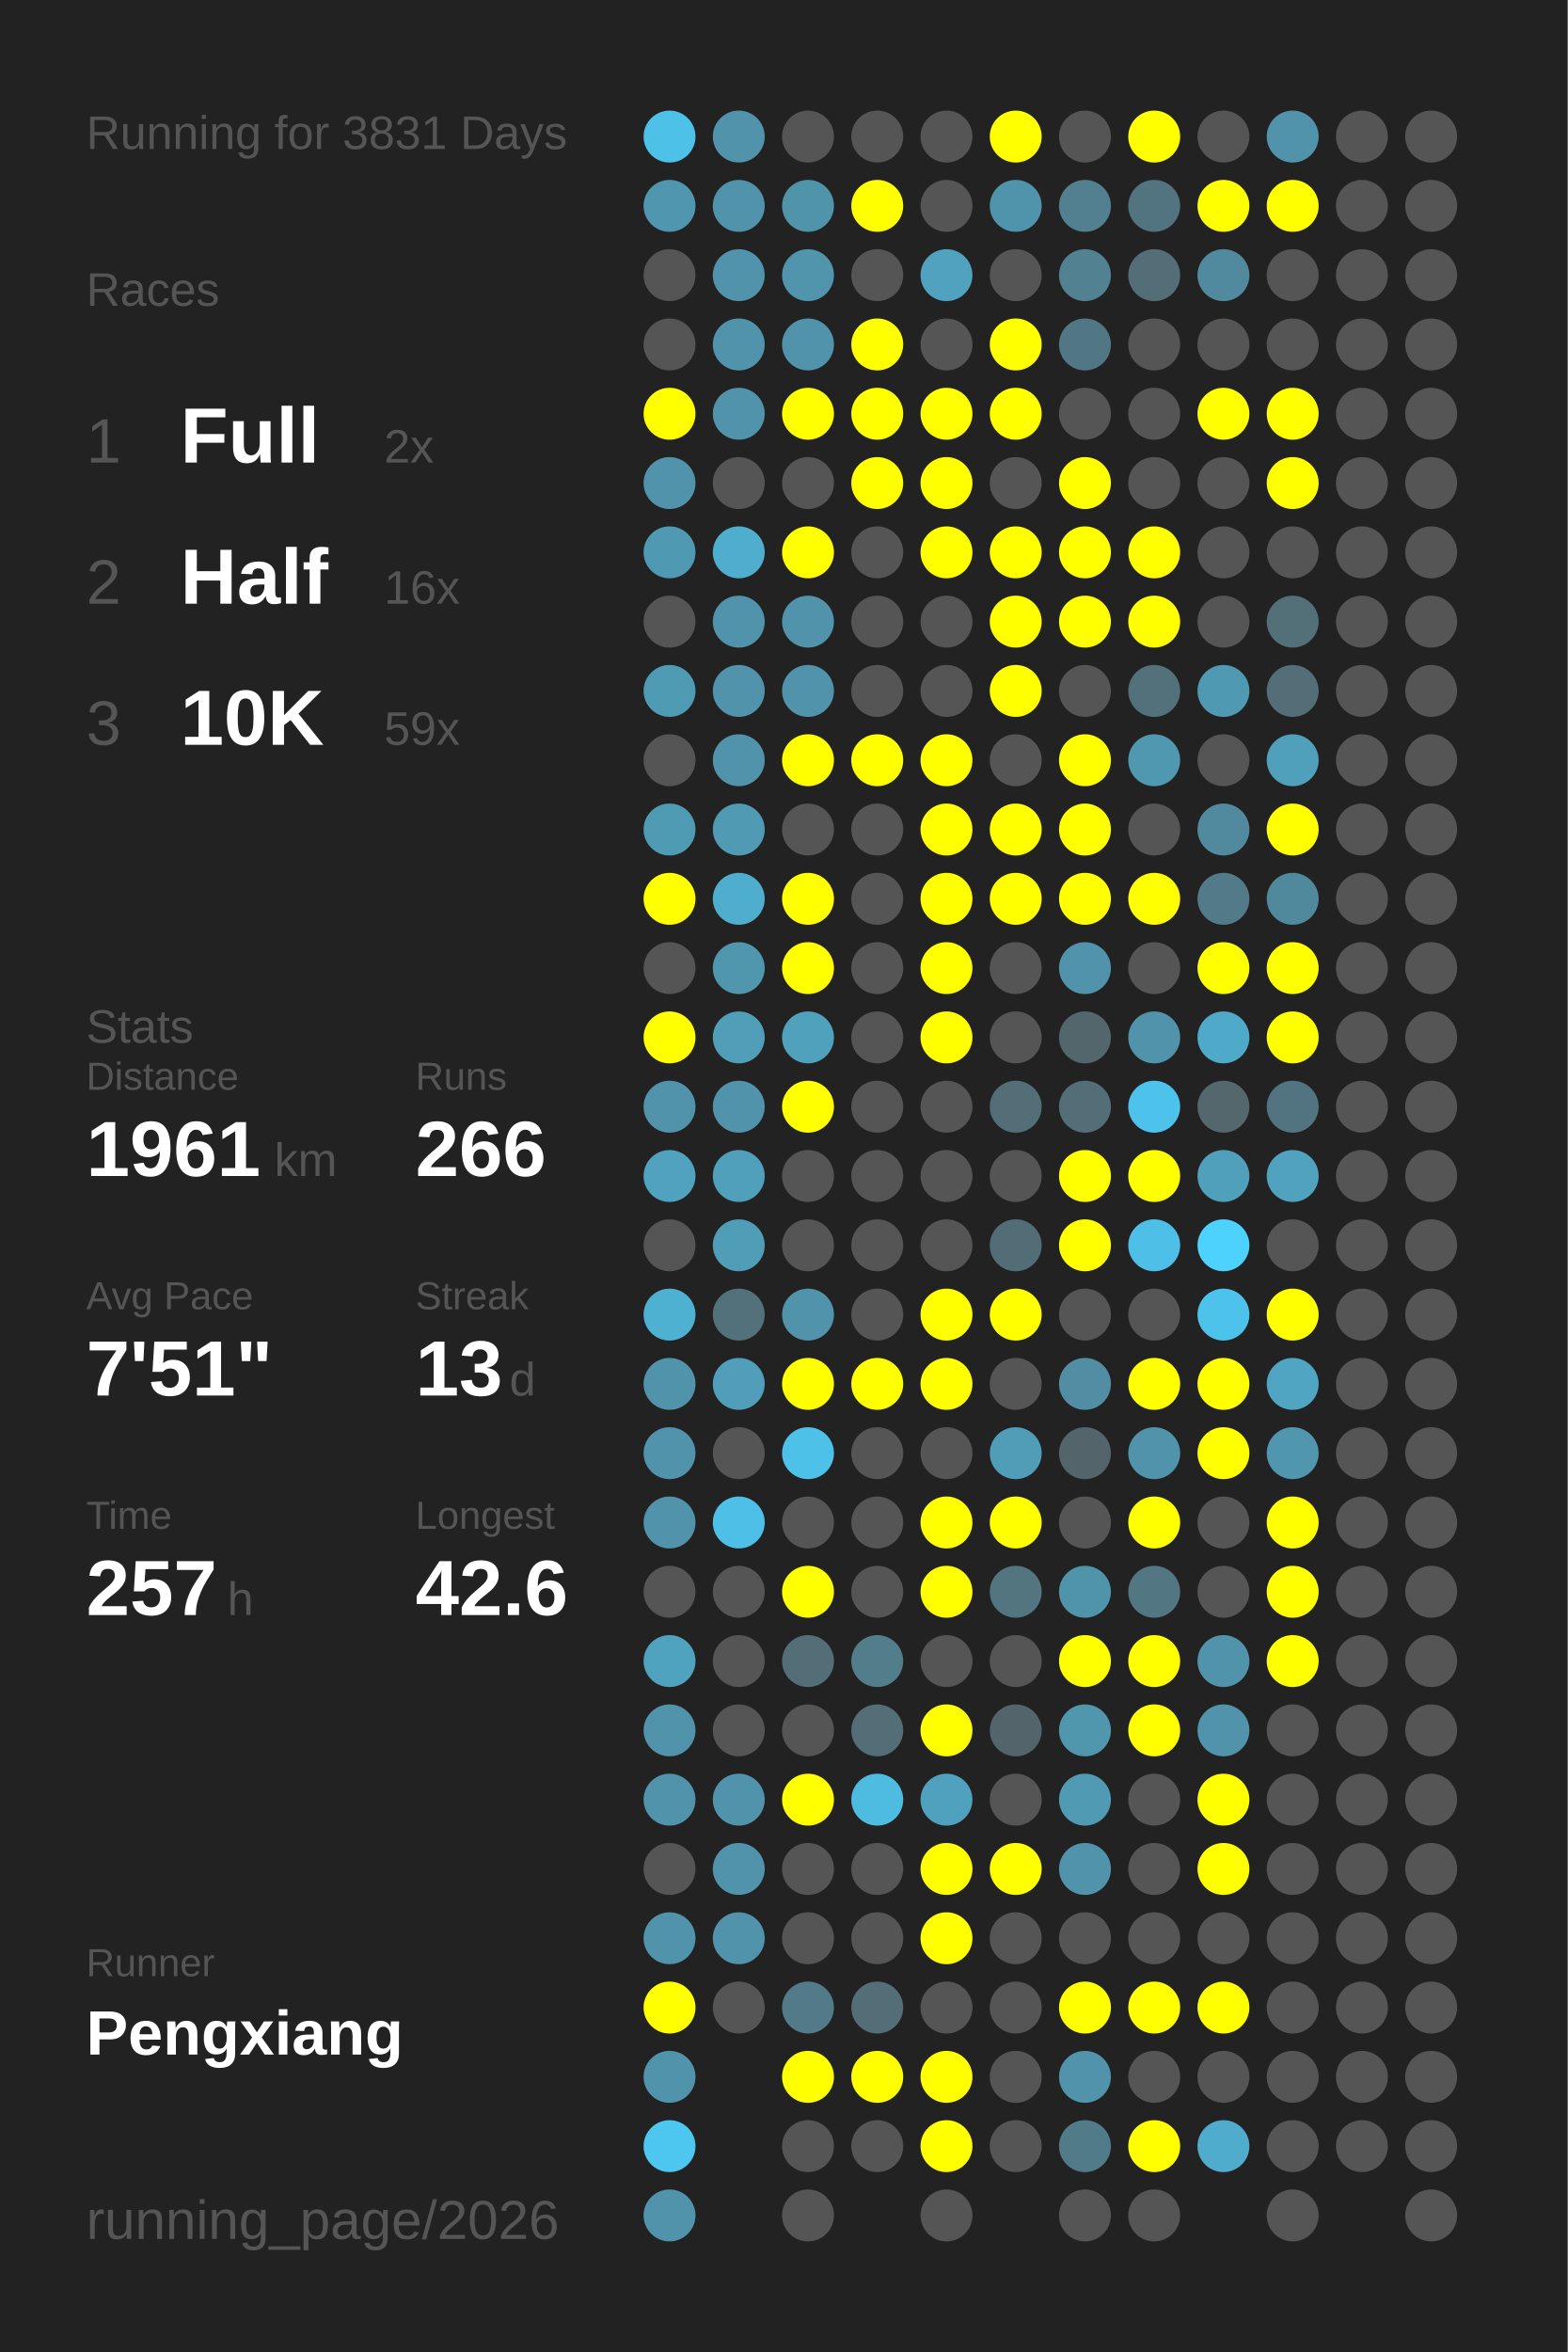
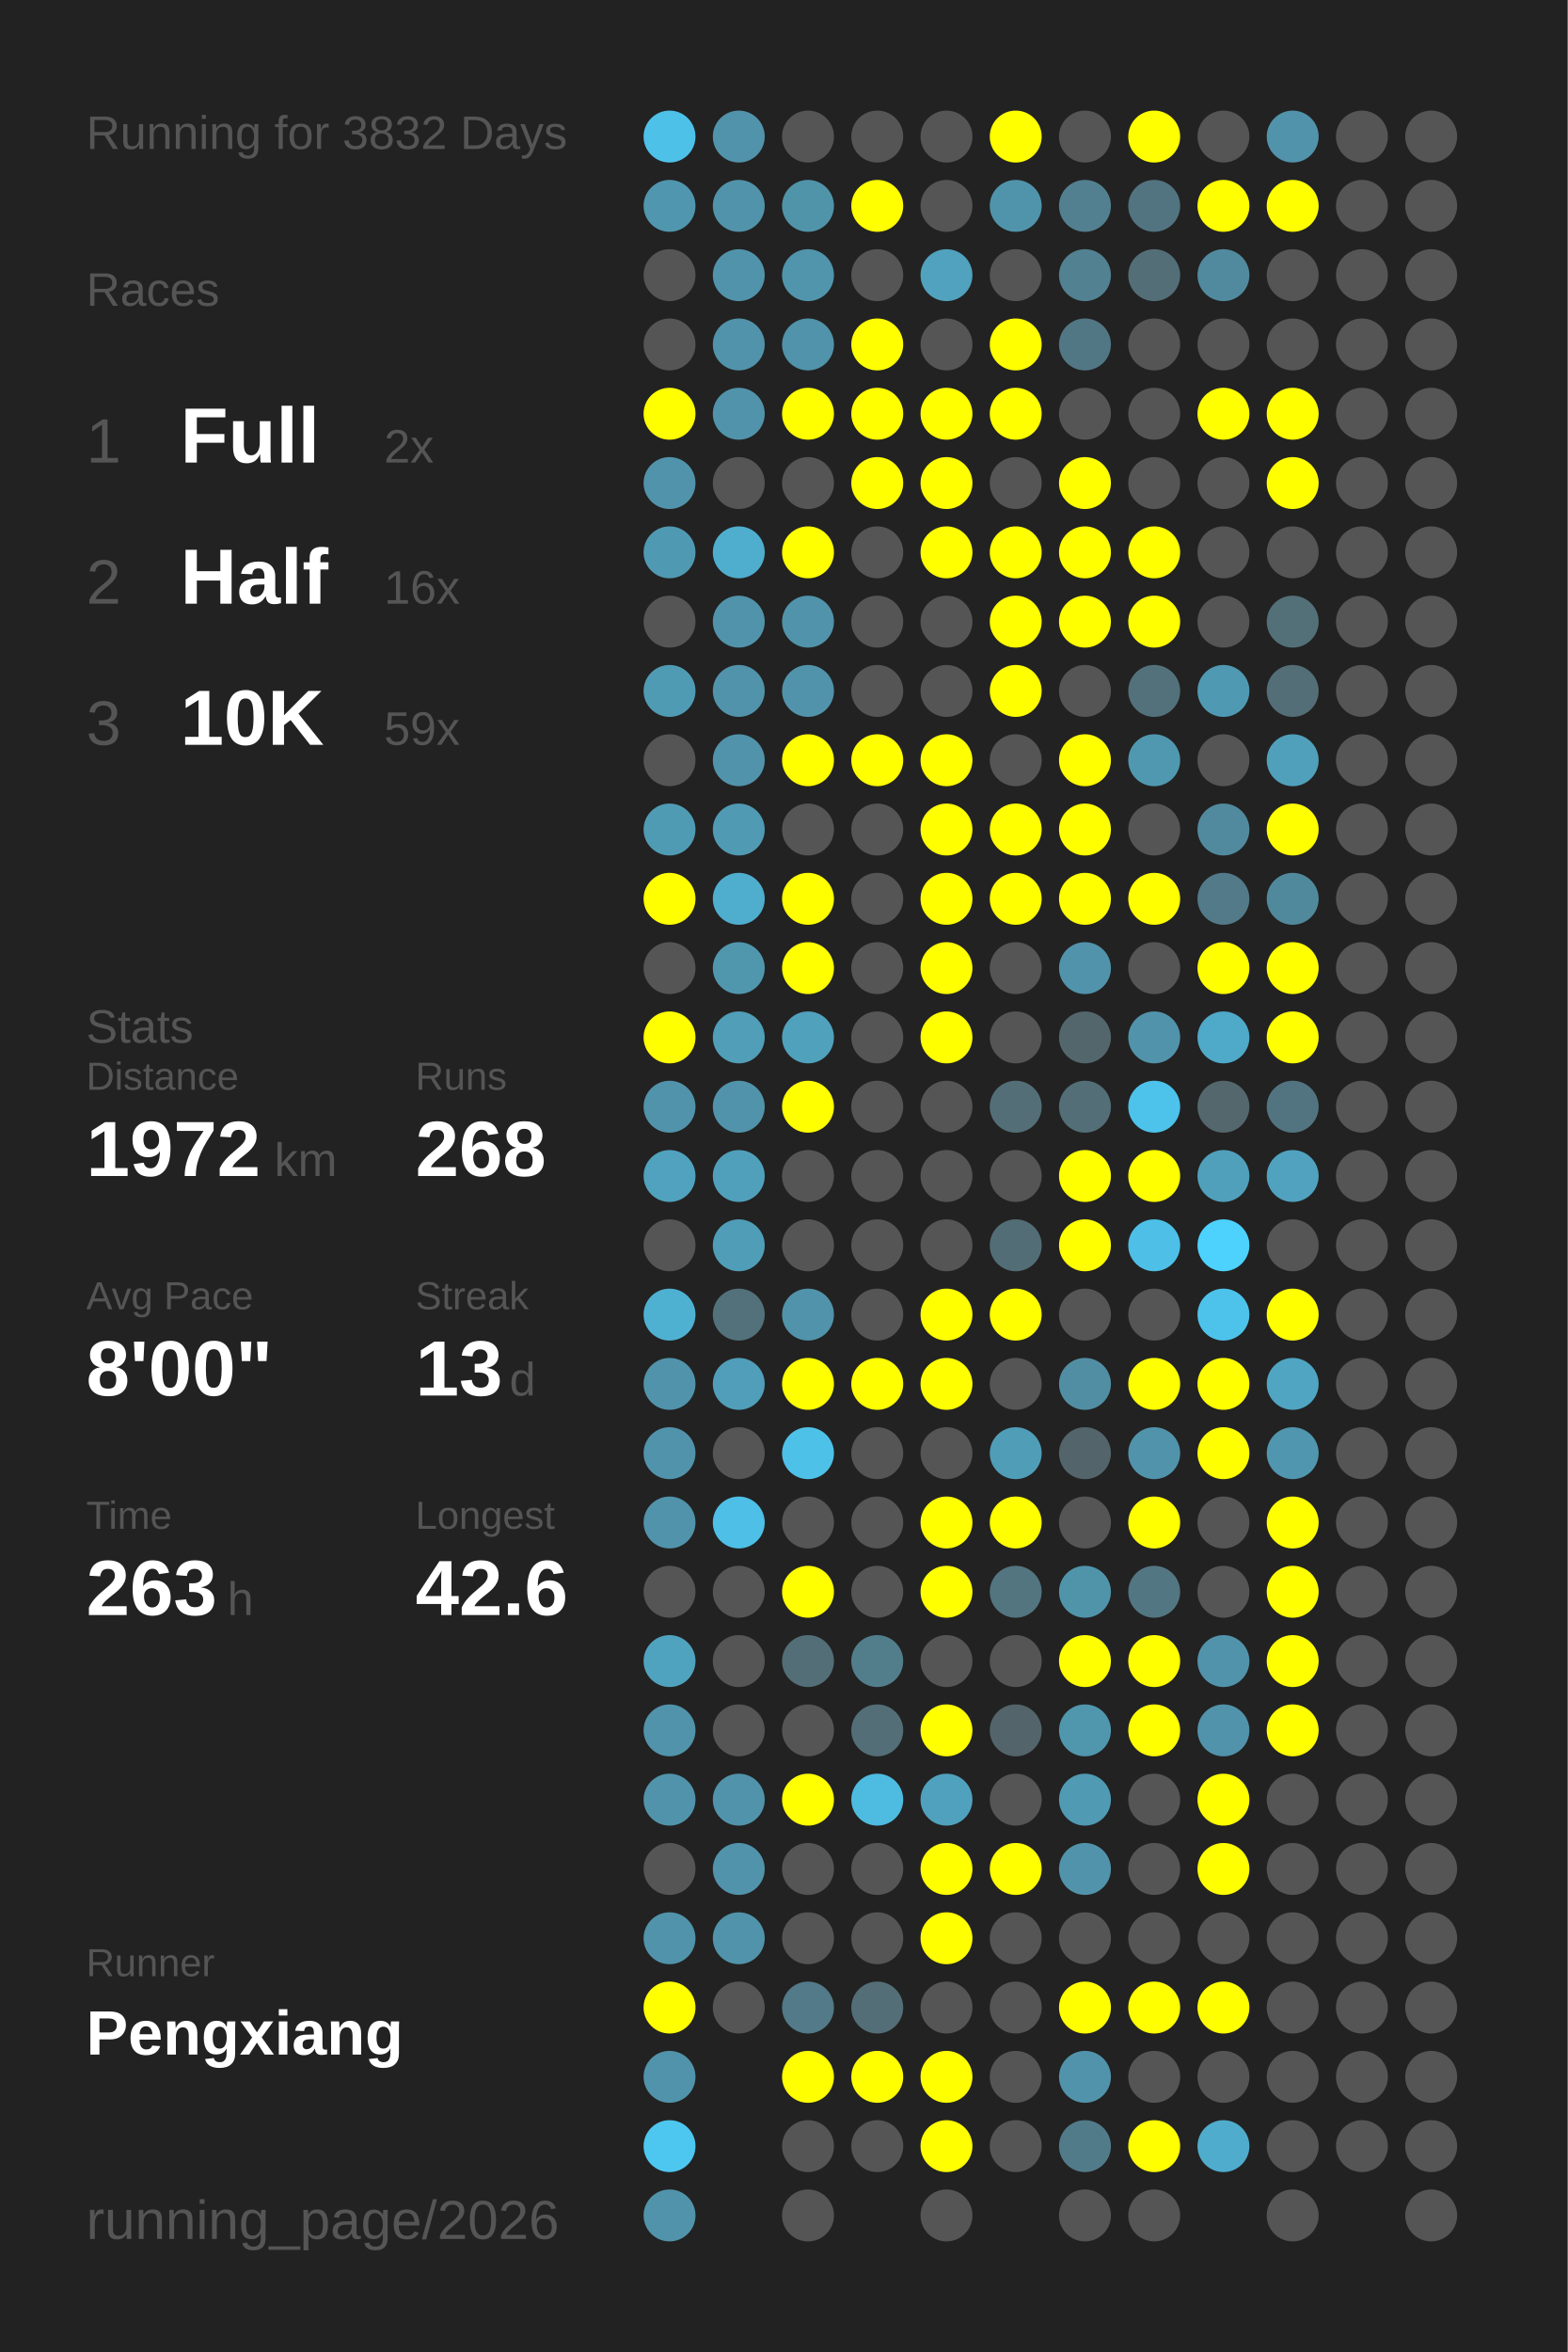
<svg xmlns="http://www.w3.org/2000/svg" baseProfile="full" height="300mm" version="1.1" viewBox="0,0,200,300" width="200mm">
  <defs />
  <rect fill="#222222" height="300" width="200" x="0" y="0" />
-   <text fill="#555555" style="font-size:6px; font-family:Arial;" x="11" y="19">Running for 3831 Days</text>
+   <text fill="#555555" style="font-size:6px; font-family:Arial;" x="11" y="19">Running for 3832 Days</text>
  <text fill="#555555" style="font-size:6px; font-family:Arial;" x="11" y="39">Races</text>
  <text fill="#555555" style="font-size:8px; font-family:Arial;" x="11" y="59">1</text>
  <text fill="#FFFFFF" style="font-size:10px; font-family:Arial; font-weight:bold;" x="23" y="59">Full</text>
  <text fill="#555555" style="font-size:6px; font-family:Arial;" x="49" y="59">2x</text>
  <text fill="#555555" style="font-size:8px; font-family:Arial;" x="11" y="77">2</text>
  <text fill="#FFFFFF" style="font-size:10px; font-family:Arial; font-weight:bold;" x="23" y="77">Half</text>
  <text fill="#555555" style="font-size:6px; font-family:Arial;" x="49" y="77">16x</text>
  <text fill="#555555" style="font-size:8px; font-family:Arial;" x="11" y="95">3</text>
  <text fill="#FFFFFF" style="font-size:10px; font-family:Arial; font-weight:bold;" x="23" y="95">10K</text>
  <text fill="#555555" style="font-size:6px; font-family:Arial;" x="49" y="95">59x</text>
  <text fill="#555555" style="font-size:6px; font-family:Arial;" x="11" y="133">Stats</text>
  <text fill="#555555" style="font-size:5px; font-family:Arial;" x="11" y="139">Distance</text>
-   <text fill="#FFFFFF" style="font-size:10px; font-family:Arial; font-weight:bold;" x="11" y="150">1961</text>
+   <text fill="#FFFFFF" style="font-size:10px; font-family:Arial; font-weight:bold;" x="11" y="150">1972</text>
  <text fill="#555555" style="font-size:6px; font-family:Arial;" x="35" y="150">km</text>
  <text fill="#555555" style="font-size:5px; font-family:Arial;" x="53" y="139">Runs</text>
-   <text fill="#FFFFFF" style="font-size:10px; font-family:Arial; font-weight:bold;" x="53" y="150">266</text>
+   <text fill="#FFFFFF" style="font-size:10px; font-family:Arial; font-weight:bold;" x="53" y="150">268</text>
  <text fill="#555555" style="font-size:5px; font-family:Arial;" x="11" y="167">Avg Pace</text>
-   <text fill="#FFFFFF" style="font-size:10px; font-family:Arial; font-weight:bold;" x="11" y="178">7'51"</text>
+   <text fill="#FFFFFF" style="font-size:10px; font-family:Arial; font-weight:bold;" x="11" y="178">8'00"</text>
  <text fill="#555555" style="font-size:5px; font-family:Arial;" x="53" y="167">Streak</text>
  <text fill="#FFFFFF" style="font-size:10px; font-family:Arial; font-weight:bold;" x="53" y="178">13</text>
  <text fill="#555555" style="font-size:6px; font-family:Arial;" x="65" y="178">d</text>
  <text fill="#555555" style="font-size:5px; font-family:Arial;" x="11" y="195">Time</text>
-   <text fill="#FFFFFF" style="font-size:10px; font-family:Arial; font-weight:bold;" x="11" y="206">257</text>
+   <text fill="#FFFFFF" style="font-size:10px; font-family:Arial; font-weight:bold;" x="11" y="206">263</text>
  <text fill="#555555" style="font-size:6px; font-family:Arial;" x="29" y="206">h</text>
  <text fill="#555555" style="font-size:5px; font-family:Arial;" x="53" y="195">Longest</text>
  <text fill="#FFFFFF" style="font-size:10px; font-family:Arial; font-weight:bold;" x="53" y="206">42.6</text>
  <text fill="#555555" style="font-size:5px; font-family:Arial;" x="11" y="252.065">Runner</text>
  <text fill="#FFFFFF" style="font-size:8px; font-family:Arial; font-weight:bold;" x="11" y="262.065">Pengxiang</text>
  <text fill="#555555" style="font-size:7px; font-family:Arial;" x="11" y="285.581">running_page/2026</text>
  <circle cx="85.417" cy="17.419" fill="#4ec1e9" r="3.312" />
  <circle cx="85.417" cy="26.258" fill="#5096ae" r="3.312" />
  <circle cx="85.417" cy="35.097" fill="#555555" r="3.312" />
  <circle cx="85.417" cy="43.935" fill="#555555" r="3.312" />
  <circle cx="85.417" cy="52.774" fill="#FFFF00" r="3.312" />
  <circle cx="85.417" cy="61.613" fill="#5193aa" r="3.312" />
  <circle cx="85.417" cy="70.452" fill="#5099b2" r="3.312" />
  <circle cx="85.417" cy="79.29" fill="#555555" r="3.312" />
  <circle cx="85.417" cy="88.129" fill="#509bb4" r="3.312" />
  <circle cx="85.417" cy="96.968" fill="#555555" r="3.312" />
  <circle cx="85.417" cy="105.806" fill="#509bb4" r="3.312" />
  <circle cx="85.417" cy="114.645" fill="#FFFF00" r="3.312" />
  <circle cx="85.417" cy="123.484" fill="#555555" r="3.312" />
  <circle cx="85.417" cy="132.323" fill="#FFFF00" r="3.312" />
  <circle cx="85.417" cy="141.161" fill="#5193aa" r="3.312" />
  <circle cx="85.417" cy="150" fill="#50a2be" r="3.312" />
  <circle cx="85.417" cy="158.839" fill="#555555" r="3.312" />
  <circle cx="85.417" cy="167.677" fill="#4fb1d2" r="3.312" />
  <circle cx="85.417" cy="176.516" fill="#5193aa" r="3.312" />
  <circle cx="85.417" cy="185.355" fill="#5193aa" r="3.312" />
  <circle cx="85.417" cy="194.194" fill="#5193aa" r="3.312" />
  <circle cx="85.417" cy="203.032" fill="#555555" r="3.312" />
  <circle cx="85.417" cy="211.871" fill="#50a3bf" r="3.312" />
  <circle cx="85.417" cy="220.71" fill="#5193aa" r="3.312" />
  <circle cx="85.417" cy="229.548" fill="#5193aa" r="3.312" />
  <circle cx="85.417" cy="238.387" fill="#555555" r="3.312" />
  <circle cx="85.417" cy="247.226" fill="#5193aa" r="3.312" />
  <circle cx="85.417" cy="256.065" fill="#FFFF00" r="3.312" />
  <circle cx="85.417" cy="264.903" fill="#5193aa" r="3.312" />
  <circle cx="85.417" cy="273.742" fill="#4dc7f0" r="3.312" />
  <circle cx="85.417" cy="282.581" fill="#5193aa" r="3.312" />
  <circle cx="94.25" cy="17.419" fill="#5193aa" r="3.312" />
  <circle cx="94.25" cy="26.258" fill="#5193aa" r="3.312" />
  <circle cx="94.25" cy="35.097" fill="#5193aa" r="3.312" />
  <circle cx="94.25" cy="43.935" fill="#5193aa" r="3.312" />
  <circle cx="94.25" cy="52.774" fill="#5193aa" r="3.312" />
  <circle cx="94.25" cy="61.613" fill="#555555" r="3.312" />
  <circle cx="94.25" cy="70.452" fill="#4faece" r="3.312" />
  <circle cx="94.25" cy="79.29" fill="#5193aa" r="3.312" />
  <circle cx="94.25" cy="88.129" fill="#5193aa" r="3.312" />
  <circle cx="94.25" cy="96.968" fill="#5193aa" r="3.312" />
  <circle cx="94.25" cy="105.806" fill="#509ab3" r="3.312" />
  <circle cx="94.25" cy="114.645" fill="#4faece" r="3.312" />
  <circle cx="94.25" cy="123.484" fill="#5097ae" r="3.312" />
  <circle cx="94.25" cy="132.323" fill="#509eb8" r="3.312" />
  <circle cx="94.25" cy="141.161" fill="#5193aa" r="3.312" />
  <circle cx="94.25" cy="150" fill="#50a0bb" r="3.312" />
  <circle cx="94.25" cy="158.839" fill="#509db7" r="3.312" />
  <circle cx="94.25" cy="167.677" fill="#53717b" r="3.312" />
  <circle cx="94.25" cy="176.516" fill="#509eb9" r="3.312" />
  <circle cx="94.25" cy="185.355" fill="#555555" r="3.312" />
  <circle cx="94.25" cy="194.194" fill="#4ebfe6" r="3.312" />
  <circle cx="94.25" cy="203.032" fill="#555555" r="3.312" />
  <circle cx="94.25" cy="211.871" fill="#555555" r="3.312" />
  <circle cx="94.25" cy="220.71" fill="#555555" r="3.312" />
  <circle cx="94.25" cy="229.548" fill="#5193aa" r="3.312" />
  <circle cx="94.25" cy="238.387" fill="#5193aa" r="3.312" />
  <circle cx="94.25" cy="247.226" fill="#5193aa" r="3.312" />
  <circle cx="94.25" cy="256.065" fill="#555555" r="3.312" />
  <circle cx="103.083" cy="17.419" fill="#555555" r="3.312" />
  <circle cx="103.083" cy="26.258" fill="#5094aa" r="3.312" />
  <circle cx="103.083" cy="35.097" fill="#5095ac" r="3.312" />
  <circle cx="103.083" cy="43.935" fill="#5093aa" r="3.312" />
  <circle cx="103.083" cy="52.774" fill="#FFFF00" r="3.312" />
  <circle cx="103.083" cy="61.613" fill="#555555" r="3.312" />
  <circle cx="103.083" cy="70.452" fill="#FFFF00" r="3.312" />
  <circle cx="103.083" cy="79.29" fill="#5193aa" r="3.312" />
  <circle cx="103.083" cy="88.129" fill="#5193aa" r="3.312" />
  <circle cx="103.083" cy="96.968" fill="#FFFF00" r="3.312" />
  <circle cx="103.083" cy="105.806" fill="#555555" r="3.312" />
  <circle cx="103.083" cy="114.645" fill="#FFFF00" r="3.312" />
  <circle cx="103.083" cy="123.484" fill="#FFFF00" r="3.312" />
  <circle cx="103.083" cy="132.323" fill="#50a1bc" r="3.312" />
  <circle cx="103.083" cy="141.161" fill="#FFFF00" r="3.312" />
  <circle cx="103.083" cy="150" fill="#555555" r="3.312" />
  <circle cx="103.083" cy="158.839" fill="#555555" r="3.312" />
  <circle cx="103.083" cy="167.677" fill="#5193aa" r="3.312" />
  <circle cx="103.083" cy="176.516" fill="#FFFF00" r="3.312" />
  <circle cx="103.083" cy="185.355" fill="#4ec1e8" r="3.312" />
  <circle cx="103.083" cy="194.194" fill="#555555" r="3.312" />
  <circle cx="103.083" cy="203.032" fill="#FFFF00" r="3.312" />
  <circle cx="103.083" cy="211.871" fill="#536e77" r="3.312" />
  <circle cx="103.083" cy="220.71" fill="#555555" r="3.312" />
  <circle cx="103.083" cy="229.548" fill="#FFFF00" r="3.312" />
  <circle cx="103.083" cy="238.387" fill="#555555" r="3.312" />
  <circle cx="103.083" cy="247.226" fill="#555555" r="3.312" />
  <circle cx="103.083" cy="256.065" fill="#527a88" r="3.312" />
  <circle cx="103.083" cy="264.903" fill="#FFFF00" r="3.312" />
  <circle cx="103.083" cy="273.742" fill="#555555" r="3.312" />
  <circle cx="103.083" cy="282.581" fill="#555555" r="3.312" />
  <circle cx="111.917" cy="17.419" fill="#555555" r="3.312" />
  <circle cx="111.917" cy="26.258" fill="#FFFF00" r="3.312" />
  <circle cx="111.917" cy="35.097" fill="#555555" r="3.312" />
  <circle cx="111.917" cy="43.935" fill="#FFFF00" r="3.312" />
  <circle cx="111.917" cy="52.774" fill="#FFFF00" r="3.312" />
  <circle cx="111.917" cy="61.613" fill="#FFFF00" r="3.312" />
  <circle cx="111.917" cy="70.452" fill="#555555" r="3.312" />
  <circle cx="111.917" cy="79.29" fill="#555555" r="3.312" />
  <circle cx="111.917" cy="88.129" fill="#555555" r="3.312" />
  <circle cx="111.917" cy="96.968" fill="#FFFF00" r="3.312" />
  <circle cx="111.917" cy="105.806" fill="#555555" r="3.312" />
  <circle cx="111.917" cy="114.645" fill="#555555" r="3.312" />
  <circle cx="111.917" cy="123.484" fill="#555555" r="3.312" />
  <circle cx="111.917" cy="132.323" fill="#555555" r="3.312" />
  <circle cx="111.917" cy="141.161" fill="#555555" r="3.312" />
  <circle cx="111.917" cy="150" fill="#555555" r="3.312" />
  <circle cx="111.917" cy="158.839" fill="#555555" r="3.312" />
  <circle cx="111.917" cy="167.677" fill="#555555" r="3.312" />
  <circle cx="111.917" cy="176.516" fill="#FFFF00" r="3.312" />
  <circle cx="111.917" cy="185.355" fill="#555555" r="3.312" />
  <circle cx="111.917" cy="194.194" fill="#555555" r="3.312" />
  <circle cx="111.917" cy="203.032" fill="#555555" r="3.312" />
  <circle cx="111.917" cy="211.871" fill="#527e8c" r="3.312" />
  <circle cx="111.917" cy="220.71" fill="#536e77" r="3.312" />
  <circle cx="111.917" cy="229.548" fill="#4ebbe0" r="3.312" />
  <circle cx="111.917" cy="238.387" fill="#555555" r="3.312" />
  <circle cx="111.917" cy="247.226" fill="#555555" r="3.312" />
  <circle cx="111.917" cy="256.065" fill="#536e77" r="3.312" />
  <circle cx="111.917" cy="264.903" fill="#FFFF00" r="3.312" />
  <circle cx="111.917" cy="273.742" fill="#555555" r="3.312" />
  <circle cx="120.75" cy="17.419" fill="#555555" r="3.312" />
  <circle cx="120.75" cy="26.258" fill="#555555" r="3.312" />
  <circle cx="120.75" cy="35.097" fill="#50a2be" r="3.312" />
  <circle cx="120.75" cy="43.935" fill="#555555" r="3.312" />
  <circle cx="120.75" cy="52.774" fill="#FFFF00" r="3.312" />
  <circle cx="120.75" cy="61.613" fill="#FFFF00" r="3.312" />
  <circle cx="120.75" cy="70.452" fill="#FFFF00" r="3.312" />
  <circle cx="120.75" cy="79.29" fill="#555555" r="3.312" />
  <circle cx="120.75" cy="88.129" fill="#555555" r="3.312" />
  <circle cx="120.75" cy="96.968" fill="#FFFF00" r="3.312" />
  <circle cx="120.75" cy="105.806" fill="#FFFF00" r="3.312" />
  <circle cx="120.75" cy="114.645" fill="#FFFF00" r="3.312" />
  <circle cx="120.75" cy="123.484" fill="#FFFF00" r="3.312" />
  <circle cx="120.75" cy="132.323" fill="#FFFF00" r="3.312" />
  <circle cx="120.75" cy="141.161" fill="#555555" r="3.312" />
  <circle cx="120.75" cy="150" fill="#555555" r="3.312" />
  <circle cx="120.75" cy="158.839" fill="#555555" r="3.312" />
  <circle cx="120.75" cy="167.677" fill="#FFFF00" r="3.312" />
  <circle cx="120.75" cy="176.516" fill="#FFFF00" r="3.312" />
  <circle cx="120.75" cy="185.355" fill="#555555" r="3.312" />
  <circle cx="120.75" cy="194.194" fill="#FFFF00" r="3.312" />
  <circle cx="120.75" cy="203.032" fill="#FFFF00" r="3.312" />
  <circle cx="120.75" cy="211.871" fill="#555555" r="3.312" />
  <circle cx="120.75" cy="220.71" fill="#FFFF00" r="3.312" />
  <circle cx="120.75" cy="229.548" fill="#50a1bd" r="3.312" />
  <circle cx="120.75" cy="238.387" fill="#FFFF00" r="3.312" />
  <circle cx="120.75" cy="247.226" fill="#FFFF00" r="3.312" />
  <circle cx="120.75" cy="256.065" fill="#555555" r="3.312" />
  <circle cx="120.75" cy="264.903" fill="#FFFF00" r="3.312" />
  <circle cx="120.75" cy="273.742" fill="#FFFF00" r="3.312" />
  <circle cx="120.75" cy="282.581" fill="#555555" r="3.312" />
  <circle cx="129.583" cy="17.419" fill="#FFFF00" r="3.312" />
  <circle cx="129.583" cy="26.258" fill="#5094ab" r="3.312" />
  <circle cx="129.583" cy="35.097" fill="#555555" r="3.312" />
  <circle cx="129.583" cy="43.935" fill="#FFFF00" r="3.312" />
  <circle cx="129.583" cy="52.774" fill="#FFFF00" r="3.312" />
  <circle cx="129.583" cy="61.613" fill="#555555" r="3.312" />
  <circle cx="129.583" cy="70.452" fill="#FFFF00" r="3.312" />
  <circle cx="129.583" cy="79.29" fill="#FFFF00" r="3.312" />
  <circle cx="129.583" cy="88.129" fill="#FFFF00" r="3.312" />
  <circle cx="129.583" cy="96.968" fill="#555555" r="3.312" />
  <circle cx="129.583" cy="105.806" fill="#FFFF00" r="3.312" />
  <circle cx="129.583" cy="114.645" fill="#FFFF00" r="3.312" />
  <circle cx="129.583" cy="123.484" fill="#555555" r="3.312" />
  <circle cx="129.583" cy="132.323" fill="#555555" r="3.312" />
  <circle cx="129.583" cy="141.161" fill="#536e77" r="3.312" />
  <circle cx="129.583" cy="150" fill="#555555" r="3.312" />
  <circle cx="129.583" cy="158.839" fill="#536d76" r="3.312" />
  <circle cx="129.583" cy="167.677" fill="#FFFF00" r="3.312" />
  <circle cx="129.583" cy="176.516" fill="#555555" r="3.312" />
  <circle cx="129.583" cy="185.355" fill="#509db8" r="3.312" />
  <circle cx="129.583" cy="194.194" fill="#FFFF00" r="3.312" />
  <circle cx="129.583" cy="203.032" fill="#527580" r="3.312" />
  <circle cx="129.583" cy="211.871" fill="#555555" r="3.312" />
  <circle cx="129.583" cy="220.71" fill="#53656a" r="3.312" />
  <circle cx="129.583" cy="229.548" fill="#555555" r="3.312" />
  <circle cx="129.583" cy="238.387" fill="#FFFF00" r="3.312" />
  <circle cx="129.583" cy="247.226" fill="#555555" r="3.312" />
  <circle cx="129.583" cy="256.065" fill="#555555" r="3.312" />
  <circle cx="129.583" cy="264.903" fill="#555555" r="3.312" />
  <circle cx="129.583" cy="273.742" fill="#555555" r="3.312" />
  <circle cx="138.417" cy="17.419" fill="#555555" r="3.312" />
  <circle cx="138.417" cy="26.258" fill="#528090" r="3.312" />
  <circle cx="138.417" cy="35.097" fill="#528191" r="3.312" />
  <circle cx="138.417" cy="43.935" fill="#527784" r="3.312" />
  <circle cx="138.417" cy="52.774" fill="#555555" r="3.312" />
  <circle cx="138.417" cy="61.613" fill="#FFFF00" r="3.312" />
  <circle cx="138.417" cy="70.452" fill="#FFFF00" r="3.312" />
  <circle cx="138.417" cy="79.29" fill="#FFFF00" r="3.312" />
  <circle cx="138.417" cy="88.129" fill="#555555" r="3.312" />
  <circle cx="138.417" cy="96.968" fill="#FFFF00" r="3.312" />
  <circle cx="138.417" cy="105.806" fill="#FFFF00" r="3.312" />
  <circle cx="138.417" cy="114.645" fill="#FFFF00" r="3.312" />
  <circle cx="138.417" cy="123.484" fill="#5193aa" r="3.312" />
  <circle cx="138.417" cy="132.323" fill="#53666c" r="3.312" />
  <circle cx="138.417" cy="141.161" fill="#536e77" r="3.312" />
  <circle cx="138.417" cy="150" fill="#FFFF00" r="3.312" />
  <circle cx="138.417" cy="158.839" fill="#FFFF00" r="3.312" />
  <circle cx="138.417" cy="167.677" fill="#555555" r="3.312" />
  <circle cx="138.417" cy="176.516" fill="#518ea3" r="3.312" />
  <circle cx="138.417" cy="185.355" fill="#53656a" r="3.312" />
  <circle cx="138.417" cy="194.194" fill="#555555" r="3.312" />
  <circle cx="138.417" cy="203.032" fill="#5094aa" r="3.312" />
  <circle cx="138.417" cy="211.871" fill="#FFFF00" r="3.312" />
  <circle cx="138.417" cy="220.71" fill="#5097ae" r="3.312" />
  <circle cx="138.417" cy="229.548" fill="#509ab3" r="3.312" />
  <circle cx="138.417" cy="238.387" fill="#5193aa" r="3.312" />
  <circle cx="138.417" cy="247.226" fill="#555555" r="3.312" />
  <circle cx="138.417" cy="256.065" fill="#FFFF00" r="3.312" />
  <circle cx="138.417" cy="264.903" fill="#5193aa" r="3.312" />
  <circle cx="138.417" cy="273.742" fill="#527b89" r="3.312" />
  <circle cx="138.417" cy="282.581" fill="#555555" r="3.312" />
  <circle cx="147.25" cy="17.419" fill="#FFFF00" r="3.312" />
  <circle cx="147.25" cy="26.258" fill="#527480" r="3.312" />
  <circle cx="147.25" cy="35.097" fill="#536e77" r="3.312" />
  <circle cx="147.25" cy="43.935" fill="#555555" r="3.312" />
  <circle cx="147.25" cy="52.774" fill="#555555" r="3.312" />
  <circle cx="147.25" cy="61.613" fill="#555555" r="3.312" />
  <circle cx="147.25" cy="70.452" fill="#FFFF00" r="3.312" />
  <circle cx="147.25" cy="79.29" fill="#FFFF00" r="3.312" />
  <circle cx="147.25" cy="88.129" fill="#53717b" r="3.312" />
  <circle cx="147.25" cy="96.968" fill="#5098b0" r="3.312" />
  <circle cx="147.25" cy="105.806" fill="#555555" r="3.312" />
  <circle cx="147.25" cy="114.645" fill="#FFFF00" r="3.312" />
  <circle cx="147.25" cy="123.484" fill="#555555" r="3.312" />
  <circle cx="147.25" cy="132.323" fill="#5193aa" r="3.312" />
  <circle cx="147.25" cy="141.161" fill="#4dc2ea" r="3.312" />
  <circle cx="147.25" cy="150" fill="#FFFF00" r="3.312" />
  <circle cx="147.25" cy="158.839" fill="#4ec0e7" r="3.312" />
  <circle cx="147.25" cy="167.677" fill="#555555" r="3.312" />
  <circle cx="147.25" cy="176.516" fill="#FFFF00" r="3.312" />
  <circle cx="147.25" cy="185.355" fill="#5193aa" r="3.312" />
  <circle cx="147.25" cy="194.194" fill="#FFFF00" r="3.312" />
  <circle cx="147.25" cy="203.032" fill="#527682" r="3.312" />
  <circle cx="147.25" cy="211.871" fill="#FFFF00" r="3.312" />
  <circle cx="147.25" cy="220.71" fill="#FFFF00" r="3.312" />
  <circle cx="147.25" cy="229.548" fill="#555555" r="3.312" />
  <circle cx="147.25" cy="238.387" fill="#555555" r="3.312" />
  <circle cx="147.25" cy="247.226" fill="#555555" r="3.312" />
  <circle cx="147.25" cy="256.065" fill="#FFFF00" r="3.312" />
  <circle cx="147.25" cy="264.903" fill="#555555" r="3.312" />
  <circle cx="147.25" cy="273.742" fill="#FFFF00" r="3.312" />
  <circle cx="147.25" cy="282.581" fill="#555555" r="3.312" />
  <circle cx="156.083" cy="17.419" fill="#555555" r="3.312" />
  <circle cx="156.083" cy="26.258" fill="#FFFF00" r="3.312" />
  <circle cx="156.083" cy="35.097" fill="#518a9e" r="3.312" />
  <circle cx="156.083" cy="43.935" fill="#555555" r="3.312" />
  <circle cx="156.083" cy="52.774" fill="#FFFF00" r="3.312" />
  <circle cx="156.083" cy="61.613" fill="#555555" r="3.312" />
  <circle cx="156.083" cy="70.452" fill="#555555" r="3.312" />
  <circle cx="156.083" cy="79.29" fill="#555555" r="3.312" />
  <circle cx="156.083" cy="88.129" fill="#5099b2" r="3.312" />
  <circle cx="156.083" cy="96.968" fill="#555555" r="3.312" />
  <circle cx="156.083" cy="105.806" fill="#518a9e" r="3.312" />
  <circle cx="156.083" cy="114.645" fill="#527a88" r="3.312" />
  <circle cx="156.083" cy="123.484" fill="#FFFF00" r="3.312" />
  <circle cx="156.083" cy="132.323" fill="#4fa9c8" r="3.312" />
  <circle cx="156.083" cy="141.161" fill="#53676d" r="3.312" />
  <circle cx="156.083" cy="150" fill="#50a0bb" r="3.312" />
  <circle cx="156.083" cy="158.839" fill="#4dd1fd" r="3.312" />
  <circle cx="156.083" cy="167.677" fill="#4dc3eb" r="3.312" />
  <circle cx="156.083" cy="176.516" fill="#FFFF00" r="3.312" />
  <circle cx="156.083" cy="185.355" fill="#FFFF00" r="3.312" />
  <circle cx="156.083" cy="194.194" fill="#555555" r="3.312" />
  <circle cx="156.083" cy="203.032" fill="#555555" r="3.312" />
  <circle cx="156.083" cy="211.871" fill="#5193aa" r="3.312" />
  <circle cx="156.083" cy="220.71" fill="#5193aa" r="3.312" />
  <circle cx="156.083" cy="229.548" fill="#FFFF00" r="3.312" />
  <circle cx="156.083" cy="238.387" fill="#FFFF00" r="3.312" />
  <circle cx="156.083" cy="247.226" fill="#555555" r="3.312" />
  <circle cx="156.083" cy="256.065" fill="#FFFF00" r="3.312" />
  <circle cx="156.083" cy="264.903" fill="#555555" r="3.312" />
  <circle cx="156.083" cy="273.742" fill="#4faccc" r="3.312" />
  <circle cx="164.917" cy="17.419" fill="#5193aa" r="3.312" />
  <circle cx="164.917" cy="26.258" fill="#FFFF00" r="3.312" />
  <circle cx="164.917" cy="35.097" fill="#555555" r="3.312" />
  <circle cx="164.917" cy="43.935" fill="#555555" r="3.312" />
  <circle cx="164.917" cy="52.774" fill="#FFFF00" r="3.312" />
  <circle cx="164.917" cy="61.613" fill="#FFFF00" r="3.312" />
  <circle cx="164.917" cy="70.452" fill="#555555" r="3.312" />
  <circle cx="164.917" cy="79.29" fill="#537079" r="3.312" />
  <circle cx="164.917" cy="88.129" fill="#536e77" r="3.312" />
  <circle cx="164.917" cy="96.968" fill="#50a0bb" r="3.312" />
  <circle cx="164.917" cy="105.806" fill="#FFFF00" r="3.312" />
  <circle cx="164.917" cy="114.645" fill="#51899c" r="3.312" />
  <circle cx="164.917" cy="123.484" fill="#FFFF00" r="3.312" />
  <circle cx="164.917" cy="132.323" fill="#FFFF00" r="3.312" />
  <circle cx="164.917" cy="141.161" fill="#527480" r="3.312" />
  <circle cx="164.917" cy="150" fill="#50a2be" r="3.312" />
  <circle cx="164.917" cy="158.839" fill="#555555" r="3.312" />
  <circle cx="164.917" cy="167.677" fill="#FFFF00" r="3.312" />
  <circle cx="164.917" cy="176.516" fill="#4fa5c2" r="3.312" />
  <circle cx="164.917" cy="185.355" fill="#5096ae" r="3.312" />
  <circle cx="164.917" cy="194.194" fill="#FFFF00" r="3.312" />
  <circle cx="164.917" cy="203.032" fill="#FFFF00" r="3.312" />
  <circle cx="164.917" cy="211.871" fill="#FFFF00" r="3.312" />
-   <circle cx="164.917" cy="220.71" fill="#555555" r="3.312" />
+   <circle cx="164.917" cy="220.71" fill="#FFFF00" r="3.312" />
  <circle cx="164.917" cy="229.548" fill="#555555" r="3.312" />
  <circle cx="164.917" cy="238.387" fill="#555555" r="3.312" />
  <circle cx="164.917" cy="247.226" fill="#555555" r="3.312" />
  <circle cx="164.917" cy="256.065" fill="#555555" r="3.312" />
  <circle cx="164.917" cy="264.903" fill="#555555" r="3.312" />
  <circle cx="164.917" cy="273.742" fill="#555555" r="3.312" />
  <circle cx="164.917" cy="282.581" fill="#555555" r="3.312" />
  <circle cx="173.75" cy="17.419" fill="#555555" r="3.312" />
  <circle cx="173.75" cy="26.258" fill="#555555" r="3.312" />
  <circle cx="173.75" cy="35.097" fill="#555555" r="3.312" />
  <circle cx="173.75" cy="43.935" fill="#555555" r="3.312" />
  <circle cx="173.75" cy="52.774" fill="#555555" r="3.312" />
  <circle cx="173.75" cy="61.613" fill="#555555" r="3.312" />
  <circle cx="173.75" cy="70.452" fill="#555555" r="3.312" />
  <circle cx="173.75" cy="79.29" fill="#555555" r="3.312" />
  <circle cx="173.75" cy="88.129" fill="#555555" r="3.312" />
  <circle cx="173.75" cy="96.968" fill="#555555" r="3.312" />
  <circle cx="173.75" cy="105.806" fill="#555555" r="3.312" />
  <circle cx="173.75" cy="114.645" fill="#555555" r="3.312" />
  <circle cx="173.75" cy="123.484" fill="#555555" r="3.312" />
  <circle cx="173.75" cy="132.323" fill="#555555" r="3.312" />
  <circle cx="173.75" cy="141.161" fill="#555555" r="3.312" />
  <circle cx="173.75" cy="150" fill="#555555" r="3.312" />
  <circle cx="173.75" cy="158.839" fill="#555555" r="3.312" />
  <circle cx="173.75" cy="167.677" fill="#555555" r="3.312" />
  <circle cx="173.75" cy="176.516" fill="#555555" r="3.312" />
  <circle cx="173.75" cy="185.355" fill="#555555" r="3.312" />
  <circle cx="173.75" cy="194.194" fill="#555555" r="3.312" />
  <circle cx="173.75" cy="203.032" fill="#555555" r="3.312" />
  <circle cx="173.75" cy="211.871" fill="#555555" r="3.312" />
  <circle cx="173.75" cy="220.71" fill="#555555" r="3.312" />
  <circle cx="173.75" cy="229.548" fill="#555555" r="3.312" />
  <circle cx="173.75" cy="238.387" fill="#555555" r="3.312" />
  <circle cx="173.75" cy="247.226" fill="#555555" r="3.312" />
  <circle cx="173.75" cy="256.065" fill="#555555" r="3.312" />
  <circle cx="173.75" cy="264.903" fill="#555555" r="3.312" />
  <circle cx="173.75" cy="273.742" fill="#555555" r="3.312" />
  <circle cx="182.583" cy="17.419" fill="#555555" r="3.312" />
  <circle cx="182.583" cy="26.258" fill="#555555" r="3.312" />
  <circle cx="182.583" cy="35.097" fill="#555555" r="3.312" />
  <circle cx="182.583" cy="43.935" fill="#555555" r="3.312" />
  <circle cx="182.583" cy="52.774" fill="#555555" r="3.312" />
  <circle cx="182.583" cy="61.613" fill="#555555" r="3.312" />
  <circle cx="182.583" cy="70.452" fill="#555555" r="3.312" />
  <circle cx="182.583" cy="79.29" fill="#555555" r="3.312" />
  <circle cx="182.583" cy="88.129" fill="#555555" r="3.312" />
  <circle cx="182.583" cy="96.968" fill="#555555" r="3.312" />
  <circle cx="182.583" cy="105.806" fill="#555555" r="3.312" />
  <circle cx="182.583" cy="114.645" fill="#555555" r="3.312" />
  <circle cx="182.583" cy="123.484" fill="#555555" r="3.312" />
  <circle cx="182.583" cy="132.323" fill="#555555" r="3.312" />
  <circle cx="182.583" cy="141.161" fill="#555555" r="3.312" />
  <circle cx="182.583" cy="150" fill="#555555" r="3.312" />
  <circle cx="182.583" cy="158.839" fill="#555555" r="3.312" />
  <circle cx="182.583" cy="167.677" fill="#555555" r="3.312" />
  <circle cx="182.583" cy="176.516" fill="#555555" r="3.312" />
  <circle cx="182.583" cy="185.355" fill="#555555" r="3.312" />
  <circle cx="182.583" cy="194.194" fill="#555555" r="3.312" />
  <circle cx="182.583" cy="203.032" fill="#555555" r="3.312" />
  <circle cx="182.583" cy="211.871" fill="#555555" r="3.312" />
  <circle cx="182.583" cy="220.71" fill="#555555" r="3.312" />
  <circle cx="182.583" cy="229.548" fill="#555555" r="3.312" />
  <circle cx="182.583" cy="238.387" fill="#555555" r="3.312" />
  <circle cx="182.583" cy="247.226" fill="#555555" r="3.312" />
  <circle cx="182.583" cy="256.065" fill="#555555" r="3.312" />
  <circle cx="182.583" cy="264.903" fill="#555555" r="3.312" />
  <circle cx="182.583" cy="273.742" fill="#555555" r="3.312" />
  <circle cx="182.583" cy="282.581" fill="#555555" r="3.312" />
</svg>
